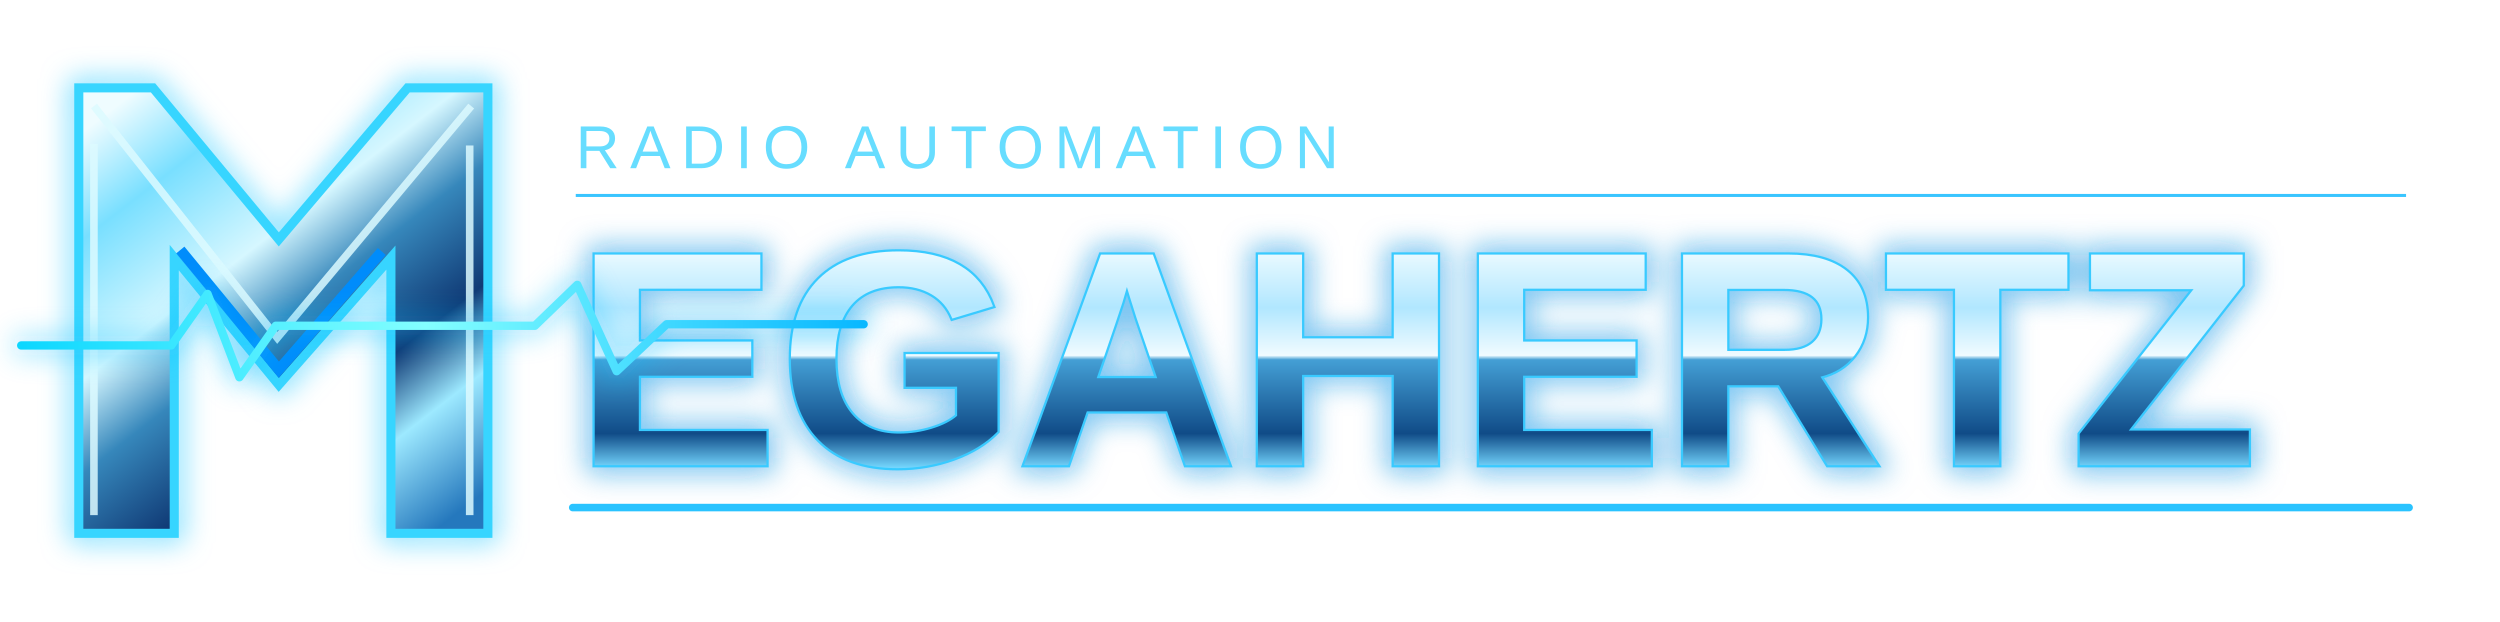
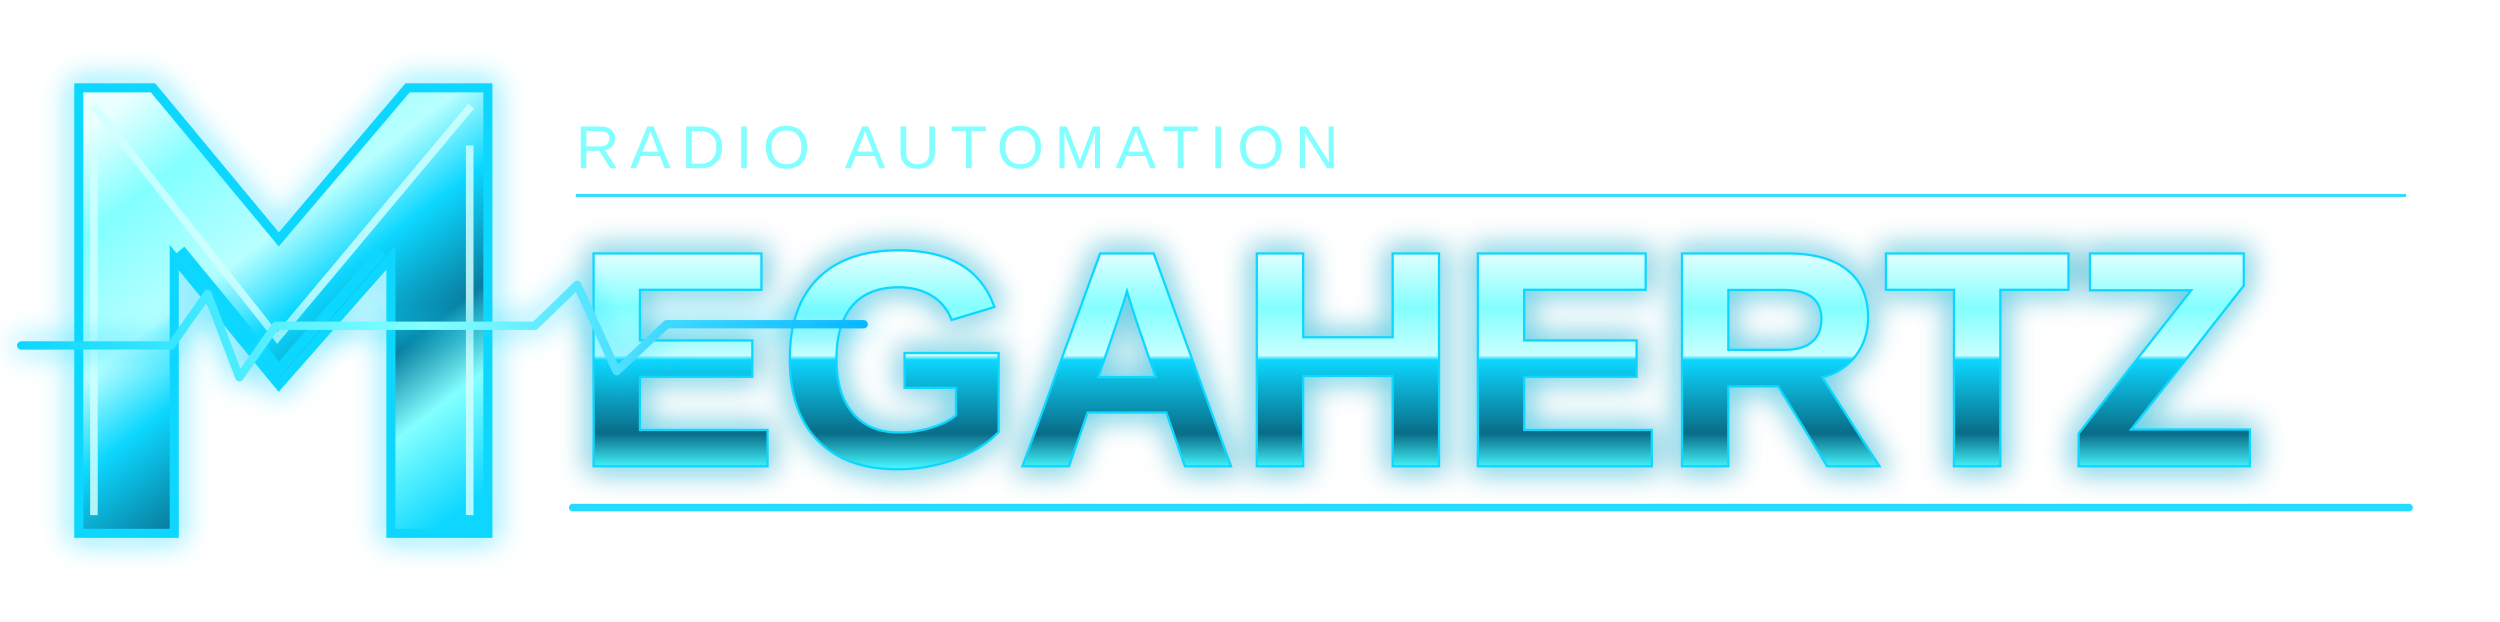
<svg xmlns="http://www.w3.org/2000/svg" viewBox="0 0 1650 410" aria-label="MEGAHERTZ RADIO AUTOMATION" role="img">
  <defs>
    <linearGradient id="chrome" x1=".15" y1="0" x2=".86" y2="1">
-       <stop stop-color="#effcff" />
-       <stop offset=".16" stop-color="#79dfff" />
-       <stop offset=".37" stop-color="#d6f7ff" />
-       <stop offset=".51" stop-color="#3687bb" />
-       <stop offset=".69" stop-color="#103a75" />
-       <stop offset=".82" stop-color="#9de9ff" />
-       <stop offset="1" stop-color="#2578bd" />
+       <stop stop-color="#eaffff" />
+       <stop offset=".16" stop-color="#83ffff" />
+       <stop offset=".37" stop-color="#b9ffff" />
+       <stop offset=".51" stop-color="#0dd7ff" />
+       <stop offset=".69" stop-color="#087e9f" />
+       <stop offset=".82" stop-color="#83ffff" />
+       <stop offset="1" stop-color="#0dd7ff" />
    </linearGradient>
    <linearGradient id="metal" x1="0" y1="0" x2="0" y2="1">
-       <stop stop-color="#ebfaff" />
-       <stop offset=".26" stop-color="#b1e7ff" />
-       <stop offset=".48" stop-color="#f1fbff" />
-       <stop offset=".5" stop-color="#449fd5" />
-       <stop offset=".84" stop-color="#104b87" />
-       <stop offset="1" stop-color="#76d8ff" />
+       <stop stop-color="#e5ffff" />
+       <stop offset=".26" stop-color="#83ffff" />
+       <stop offset=".48" stop-color="#caffff" />
+       <stop offset=".5" stop-color="#0dd7ff" />
+       <stop offset=".84" stop-color="#096c87" />
+       <stop offset="1" stop-color="#46f7ff" />
    </linearGradient>
    <linearGradient id="bolt" x1="0" y1="0" x2="1" y2="0">
      <stop stop-color="#0dd7ff" />
      <stop offset=".48" stop-color="#83ffff" />
      <stop offset="1" stop-color="#09b8ff" />
    </linearGradient>
    <filter id="shadow" x="-25%" y="-40%" width="150%" height="190%">
      <feGaussianBlur stdDeviation="9" />
    </filter>
    <filter id="bright" x="-70%" y="-90%" width="240%" height="280%">
      <feGaussianBlur stdDeviation="6" result="blur" />
      <feMerge>
        <feMergeNode in="blur" />
        <feMergeNode in="SourceGraphic" />
      </feMerge>
    </filter>
    <clipPath id="mClip">
      <path d="M52 352V58H101L184 158L269 58H322V352H258V170L184 254L115 170V352Z" />
    </clipPath>
  </defs>
  <g transform="translate(0 0)">
-     <path d="M52 352V58H101L184 158L269 58H322V352H258V170L184 254L115 170V352Z" stroke="#00bfff" stroke-width="11" fill="none" opacity=".58" filter="url(#shadow)" />
-     <path d="M52 352V58H101L184 158L269 58H322V352H258V170L184 254L115 170V352Z" fill="url(#chrome)" stroke="#37d5ff" stroke-width="6" stroke-linejoin="miter" />
-     <path d="M62 70L183 223L311 70 M62 340V95 M310 96V340" stroke="#ddfaff" stroke-width="5" fill="none" opacity=".84" />
-     <path d="M119 165L184 244L252 166" stroke="#008cfb" stroke-width="7" fill="none" />
+     <path d="M52 352V58H101L184 158L269 58H322V352H258V170L184 254L115 170V352Z" stroke="#0dd7ff" stroke-width="11" fill="none" opacity=".58" filter="url(#shadow)" />
+     <path d="M52 352V58H101L184 158L269 58H322V352H258V170L184 254L115 170V352Z" fill="url(#chrome)" stroke="#0dd7ff" stroke-width="6" stroke-linejoin="miter" />
+     <path d="M62 70L183 223L311 70 M62 340V95 M310 96V340" stroke="#d2ffff" stroke-width="5" fill="none" opacity=".84" />
+     <path d="M119 165L184 244L252 166" stroke="#0dd7ff" stroke-width="7" fill="none" />
  </g>
-   <text x="380" y="111" fill="#67ddff" font-family="Arial,Helvetica,sans-serif" font-size="40" font-weight="500" letter-spacing="7" textLength="1188" lengthAdjust="spacingAndGlyphs">RADIO AUTOMATION</text>
-   <path d="M380 129H1588" stroke="#18bbff" stroke-width="2" opacity=".85" />
-   <text x="379" y="307" textLength="1201" lengthAdjust="spacingAndGlyphs" font-family="Arial Black,Arial,Helvetica,sans-serif" font-size="202" font-weight="900" fill="#39baff" stroke="#008cdd" stroke-width="10" opacity=".6" filter="url(#shadow)">EGAHERTZ</text>
-   <text x="379" y="307" textLength="1201" lengthAdjust="spacingAndGlyphs" font-family="Arial Black,Arial,Helvetica,sans-serif" font-size="202" font-weight="900" fill="url(#metal)" stroke="#39caff" stroke-width="3" paint-order="stroke fill">EGAHERTZ</text>
-   <path id="ray" d="M14 228H113L137 194L158 249L182 215H353L381 188L407 245L440 214H570" stroke="#08bfff" stroke-width="11" stroke-linejoin="round" stroke-linecap="round" fill="none" opacity=".46" filter="url(#shadow)" />
+   <text x="380" y="111" fill="#83ffff" font-family="Arial,Helvetica,sans-serif" font-size="40" font-weight="500" letter-spacing="7" textLength="1188" lengthAdjust="spacingAndGlyphs">RADIO AUTOMATION</text>
+   <path d="M380 129H1588" stroke="#0dd7ff" stroke-width="2" opacity=".85" />
+   <text x="379" y="307" textLength="1201" lengthAdjust="spacingAndGlyphs" font-family="Arial Black,Arial,Helvetica,sans-serif" font-size="202" font-weight="900" fill="#0dd7ff" stroke="#079cbd" stroke-width="10" opacity=".6" filter="url(#shadow)">EGAHERTZ</text>
+   <text x="379" y="307" textLength="1201" lengthAdjust="spacingAndGlyphs" font-family="Arial Black,Arial,Helvetica,sans-serif" font-size="202" font-weight="900" fill="url(#metal)" stroke="#0dd7ff" stroke-width="3" paint-order="stroke fill">EGAHERTZ</text>
+   <path id="ray" d="M14 228H113L137 194L158 249L182 215H353L381 188L407 245L440 214H570" stroke="#0dd7ff" stroke-width="11" stroke-linejoin="round" stroke-linecap="round" fill="none" opacity=".46" filter="url(#shadow)" />
  <path d="M14 228H113L137 194L158 249L182 215H353L381 188L407 245L440 214H570" stroke="url(#bolt)" stroke-width="5.5" stroke-linejoin="round" stroke-linecap="round" fill="none" />
  <path d="M14 228H113L137 194L158 249L182 215H353L381 188L407 245L440 214H570" stroke="#e1ffff" stroke-width="10" stroke-linejoin="round" stroke-linecap="round" fill="none" stroke-dasharray="46 870" opacity="0" filter="url(#bright)">
    <animate attributeName="stroke-dashoffset" values="155;-810;-810" keyTimes="0;.62;1" dur="2.9s" repeatCount="indefinite" />
    <animate attributeName="opacity" values="0;1;1;0;0" keyTimes="0;.08;.5;.67;1" dur="2.9s" repeatCount="indefinite" />
  </path>
  <path d="M14 228H113L137 194L158 249L182 215H353L381 188L407 245L440 214H570" stroke="#86efff" stroke-width="3.3" stroke-linecap="round" stroke-linejoin="round" fill="none" stroke-dasharray="56 870" opacity="0">
    <animate attributeName="stroke-dashoffset" values="155;-810;-810" keyTimes="0;.62;1" dur="2.9s" begin=".22s" repeatCount="indefinite" />
    <animate attributeName="opacity" values="0;1;1;0;0" keyTimes="0;.08;.5;.67;1" dur="2.9s" begin=".22s" repeatCount="indefinite" />
  </path>
-   <path d="M378 335H1590" stroke="#13bdff" stroke-width="5" stroke-linecap="round" opacity=".9" />
+   <path d="M378 335H1590" stroke="#0dd7ff" stroke-width="5" stroke-linecap="round" opacity=".9" />
  <style>@media(prefers-reduced-motion:reduce){animate{display:none}}</style>
</svg>
